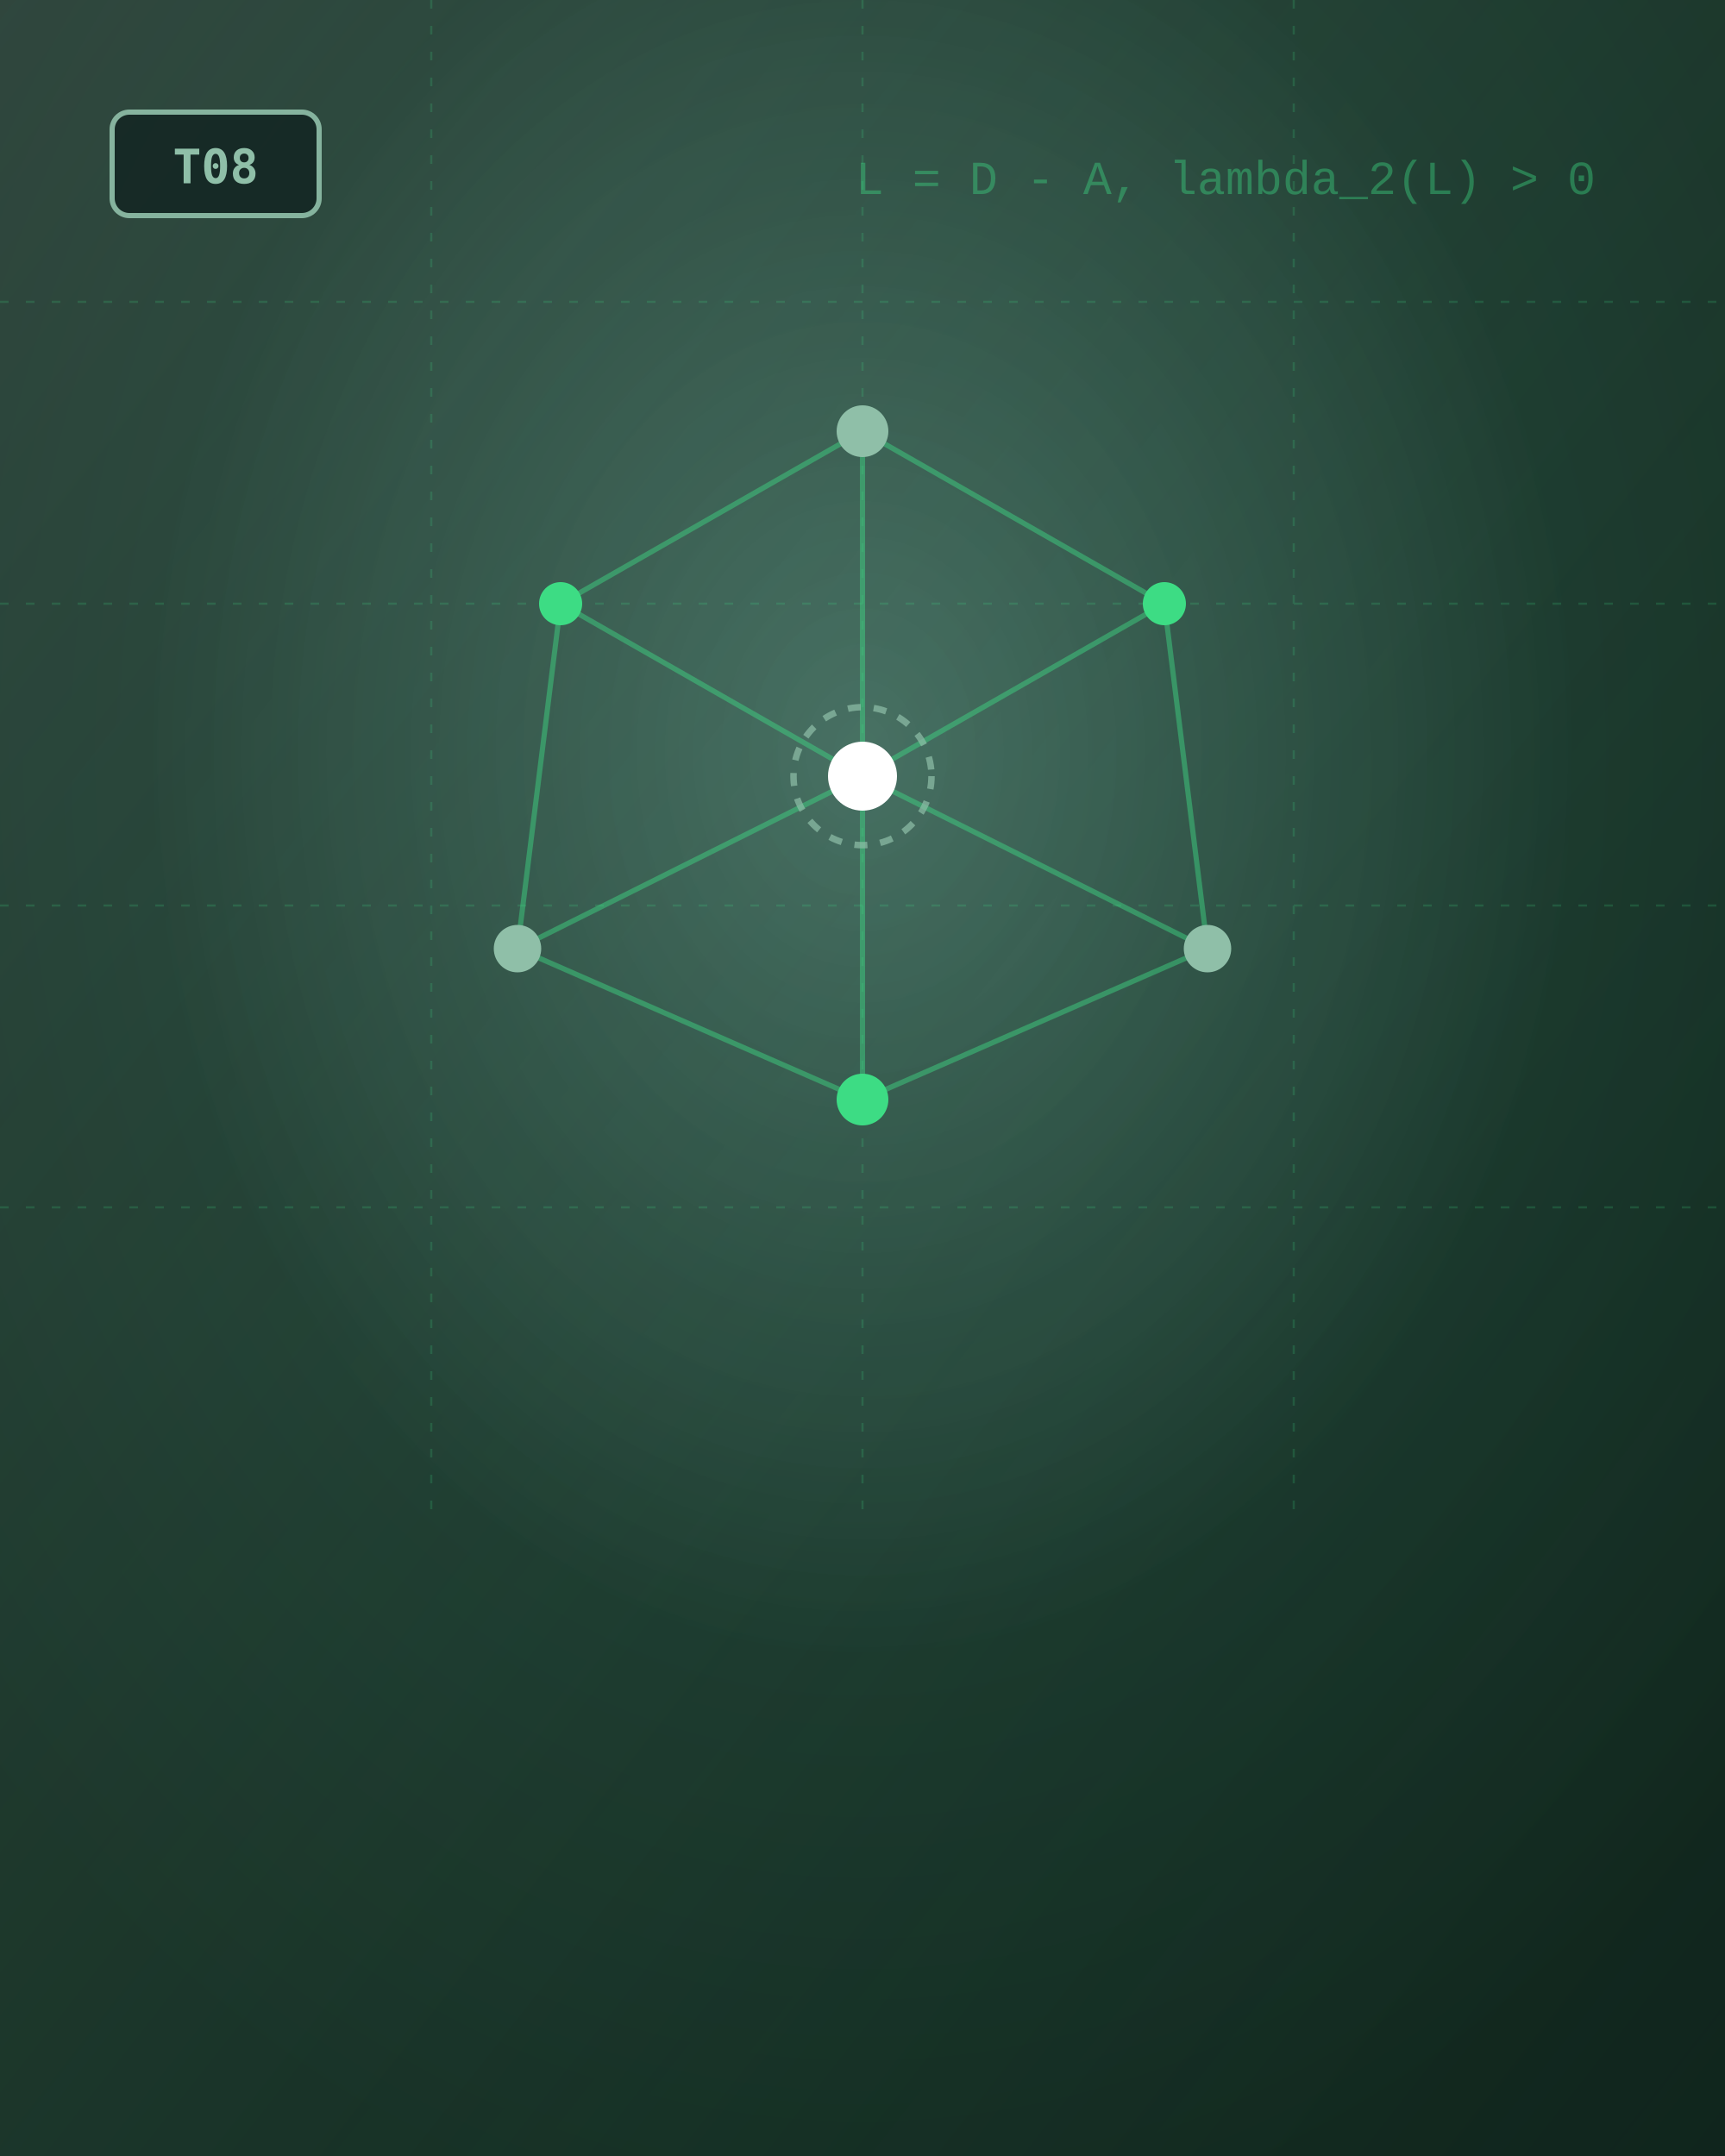
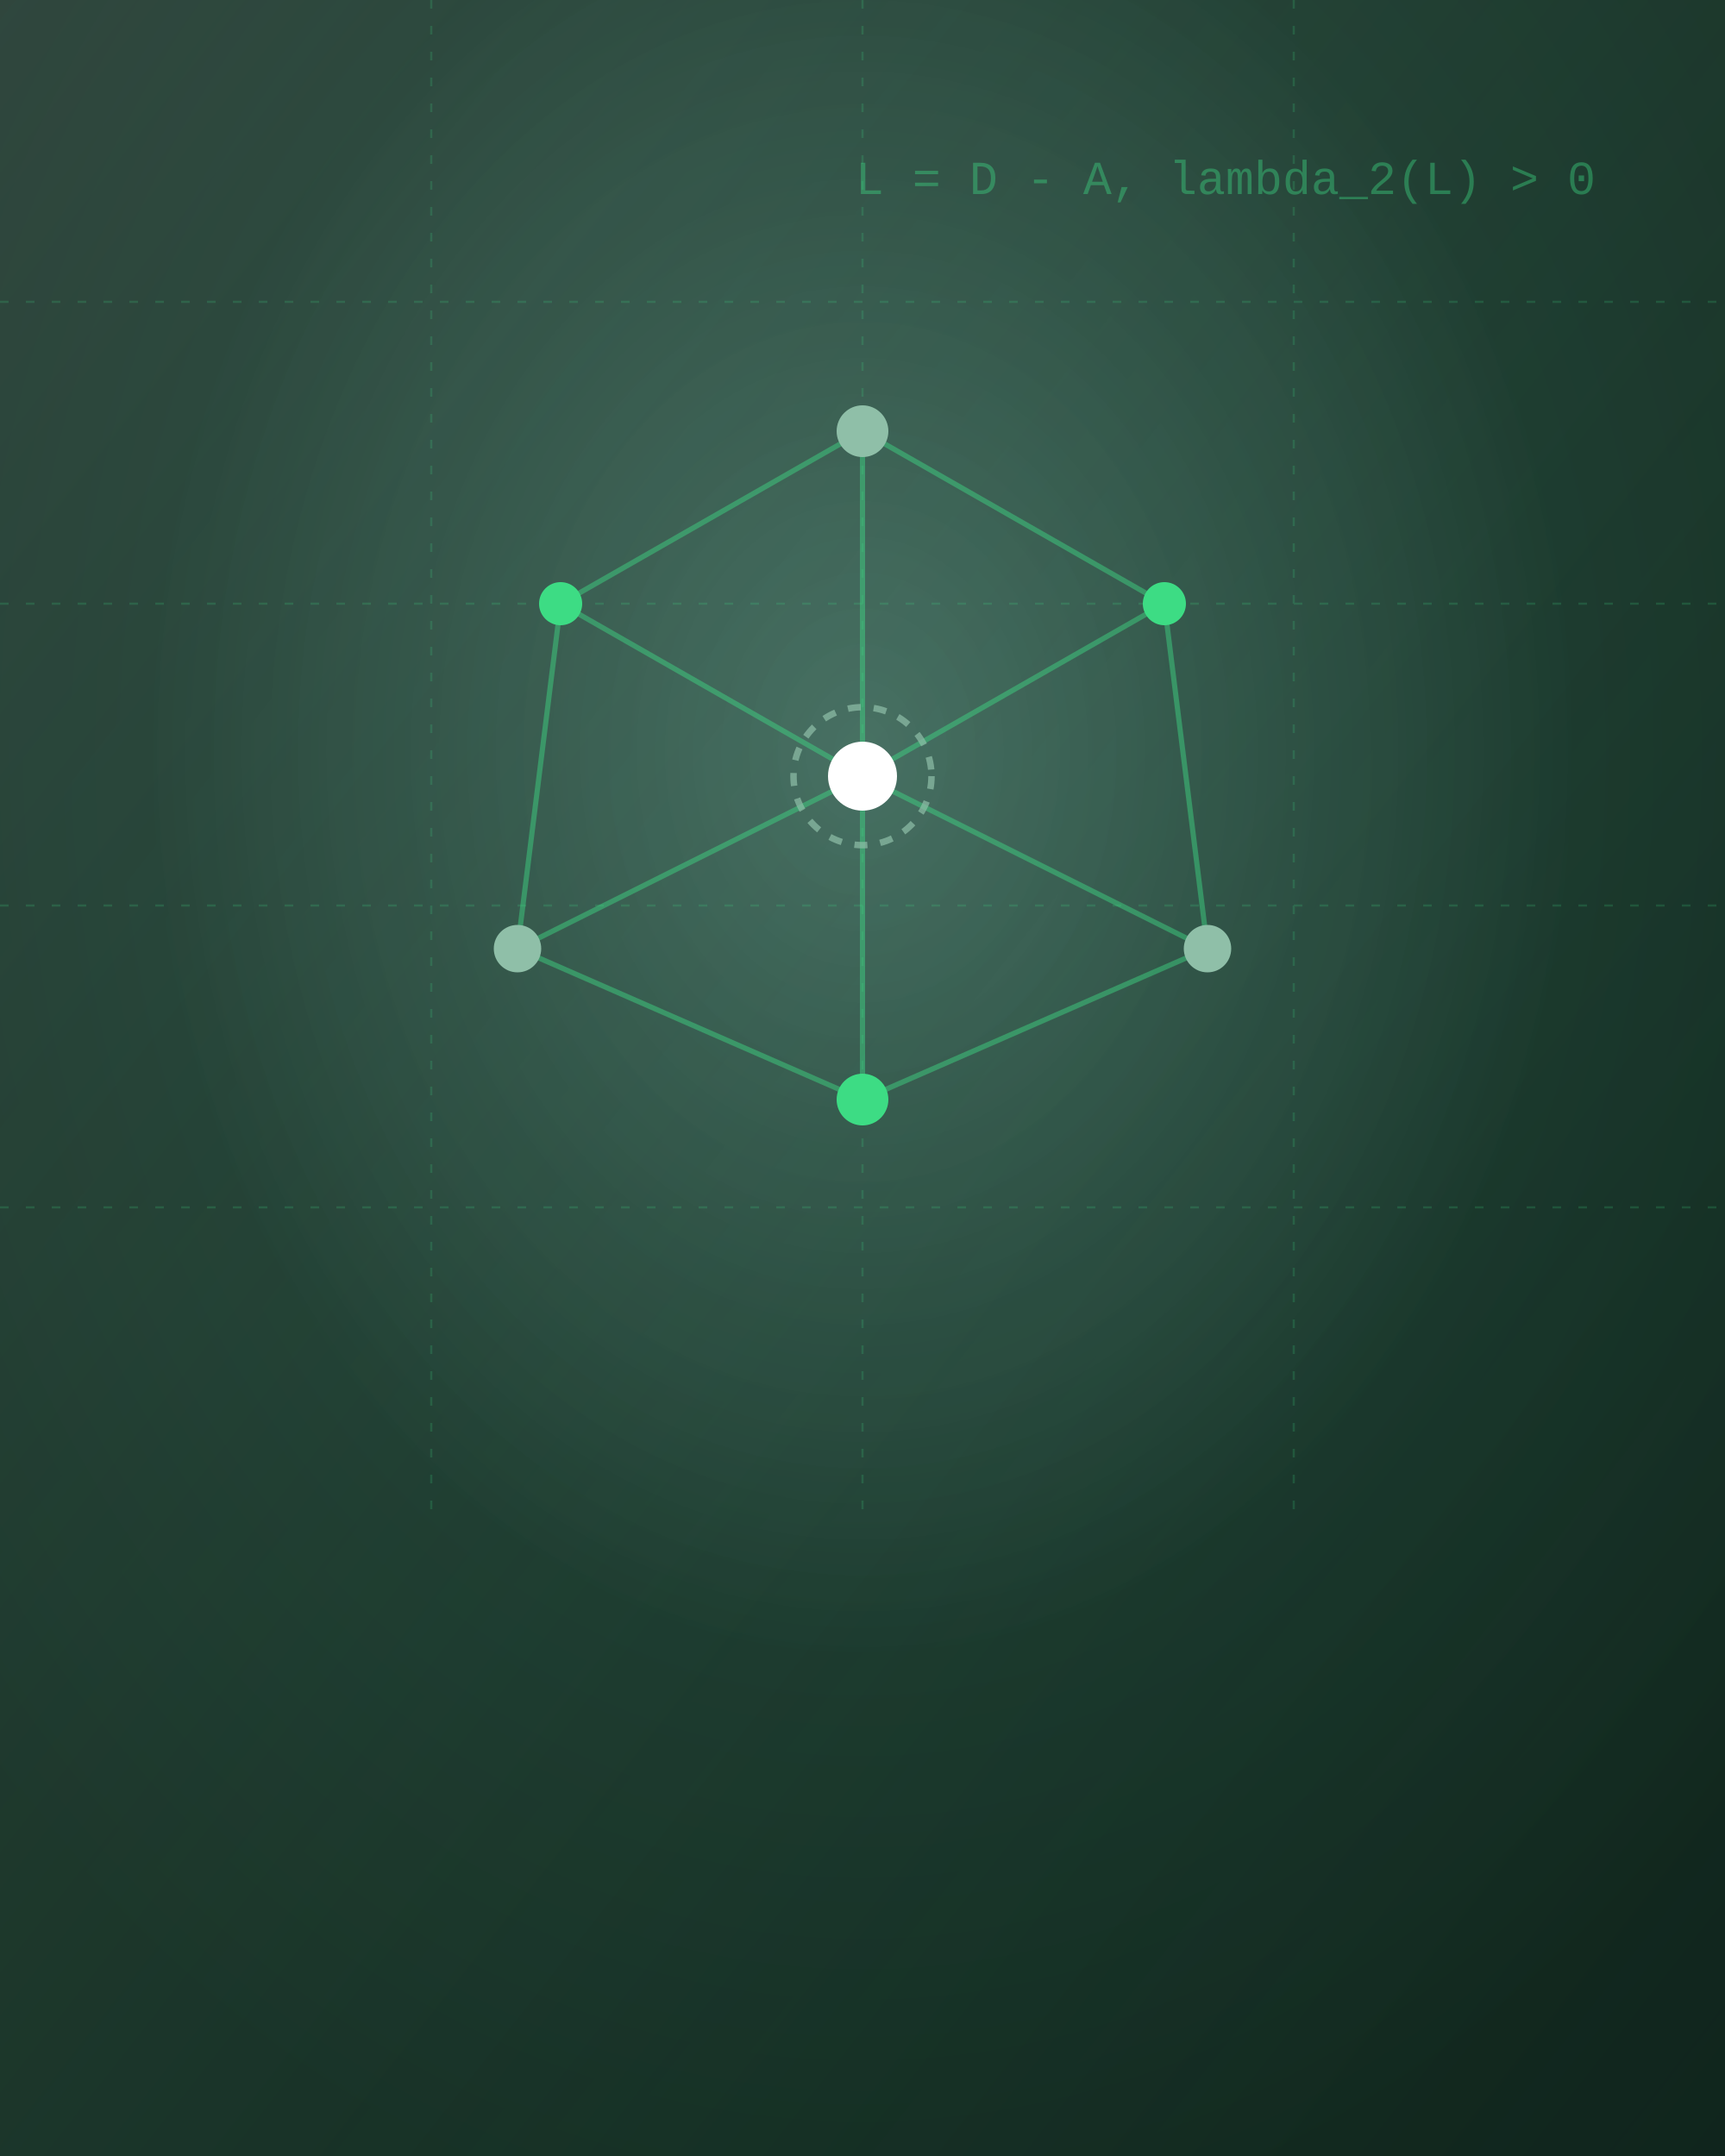
<svg xmlns="http://www.w3.org/2000/svg" width="400" height="500" viewBox="0 0 400 500" fill="none">
  <defs>
    <radialGradient id="bgGrad8" cx="50%" cy="35%" r="70%">
      <stop offset="0%" stop-color="#2C4E47" stop-opacity="0.9" />
      <stop offset="60%" stop-color="#132520" stop-opacity="1" />
      <stop offset="100%" stop-color="#0E1B17" stop-opacity="1" />
    </radialGradient>
    <linearGradient id="glowGrad8" x1="0%" y1="0%" x2="100%" y2="100%">
      <stop offset="0%" stop-color="#8FBFA8" stop-opacity="0.25" />
      <stop offset="100%" stop-color="#3ddc84" stop-opacity="0.05" />
    </linearGradient>
  </defs>
  <rect width="400" height="500" fill="url(#bgGrad8)" />
  <rect width="400" height="500" fill="url(#glowGrad8)" />
  <g stroke="#3ddc84" stroke-width="0.5" stroke-dasharray="2 4" opacity="0.18">
    <line x1="0" y1="70" x2="400" y2="70" />
    <line x1="0" y1="140" x2="400" y2="140" />
    <line x1="0" y1="210" x2="400" y2="210" />
    <line x1="0" y1="280" x2="400" y2="280" />
    <line x1="100" y1="0" x2="100" y2="350" />
    <line x1="200" y1="0" x2="200" y2="350" />
    <line x1="300" y1="0" x2="300" y2="350" />
  </g>
  <text x="370" y="45" font-family="'JetBrains Mono', 'Courier New', monospace" font-size="11" fill="#3ddc84" opacity="0.4" text-anchor="end">L = D - A, lambda_2(L) &gt; 0</text>
-   <g transform="translate(26, 26)">
-     <rect width="48" height="24" rx="4" fill="#142723" stroke="#8FBFA8" stroke-width="1.2" opacity="0.9" />
-     <text x="24" y="16.5" font-family="'JetBrains Mono', monospace" font-size="11" font-weight="bold" fill="#8FBFA8" text-anchor="middle">T08</text>
-   </g>
  <g>
    <line x1="200" y1="100" x2="270" y2="140" stroke="#3ddc84" stroke-width="1.2" opacity="0.45" />
    <line x1="200" y1="100" x2="130" y2="140" stroke="#3ddc84" stroke-width="1.2" opacity="0.45" />
    <line x1="200" y1="100" x2="200" y2="180" stroke="#3ddc84" stroke-width="1.2" opacity="0.45" />
    <line x1="270" y1="140" x2="280" y2="220" stroke="#3ddc84" stroke-width="1.2" opacity="0.45" />
    <line x1="270" y1="140" x2="200" y2="180" stroke="#3ddc84" stroke-width="1.2" opacity="0.45" />
    <line x1="280" y1="220" x2="200" y2="255" stroke="#3ddc84" stroke-width="1.2" opacity="0.45" />
    <line x1="280" y1="220" x2="200" y2="180" stroke="#3ddc84" stroke-width="1.2" opacity="0.45" />
    <line x1="200" y1="255" x2="120" y2="220" stroke="#3ddc84" stroke-width="1.2" opacity="0.45" />
    <line x1="200" y1="255" x2="200" y2="180" stroke="#3ddc84" stroke-width="1.2" opacity="0.45" />
    <line x1="120" y1="220" x2="130" y2="140" stroke="#3ddc84" stroke-width="1.2" opacity="0.45" />
    <line x1="120" y1="220" x2="200" y2="180" stroke="#3ddc84" stroke-width="1.2" opacity="0.45" />
    <line x1="130" y1="140" x2="200" y2="180" stroke="#3ddc84" stroke-width="1.2" opacity="0.45" />
    <circle cx="200" cy="100" r="6" fill="#8FBFA8" />
    <circle cx="270" cy="140" r="5" fill="#3ddc84" />
    <circle cx="280" cy="220" r="5.5" fill="#8FBFA8" />
    <circle cx="200" cy="255" r="6" fill="#3ddc84" />
    <circle cx="120" cy="220" r="5.5" fill="#8FBFA8" />
    <circle cx="130" cy="140" r="5" fill="#3ddc84" />
    <circle cx="200" cy="180" r="8" fill="#ffffff" />
    <circle cx="200" cy="180" r="16" stroke="#8FBFA8" stroke-width="1.5" stroke-dasharray="3 3" opacity="0.7" />
  </g>
</svg>
